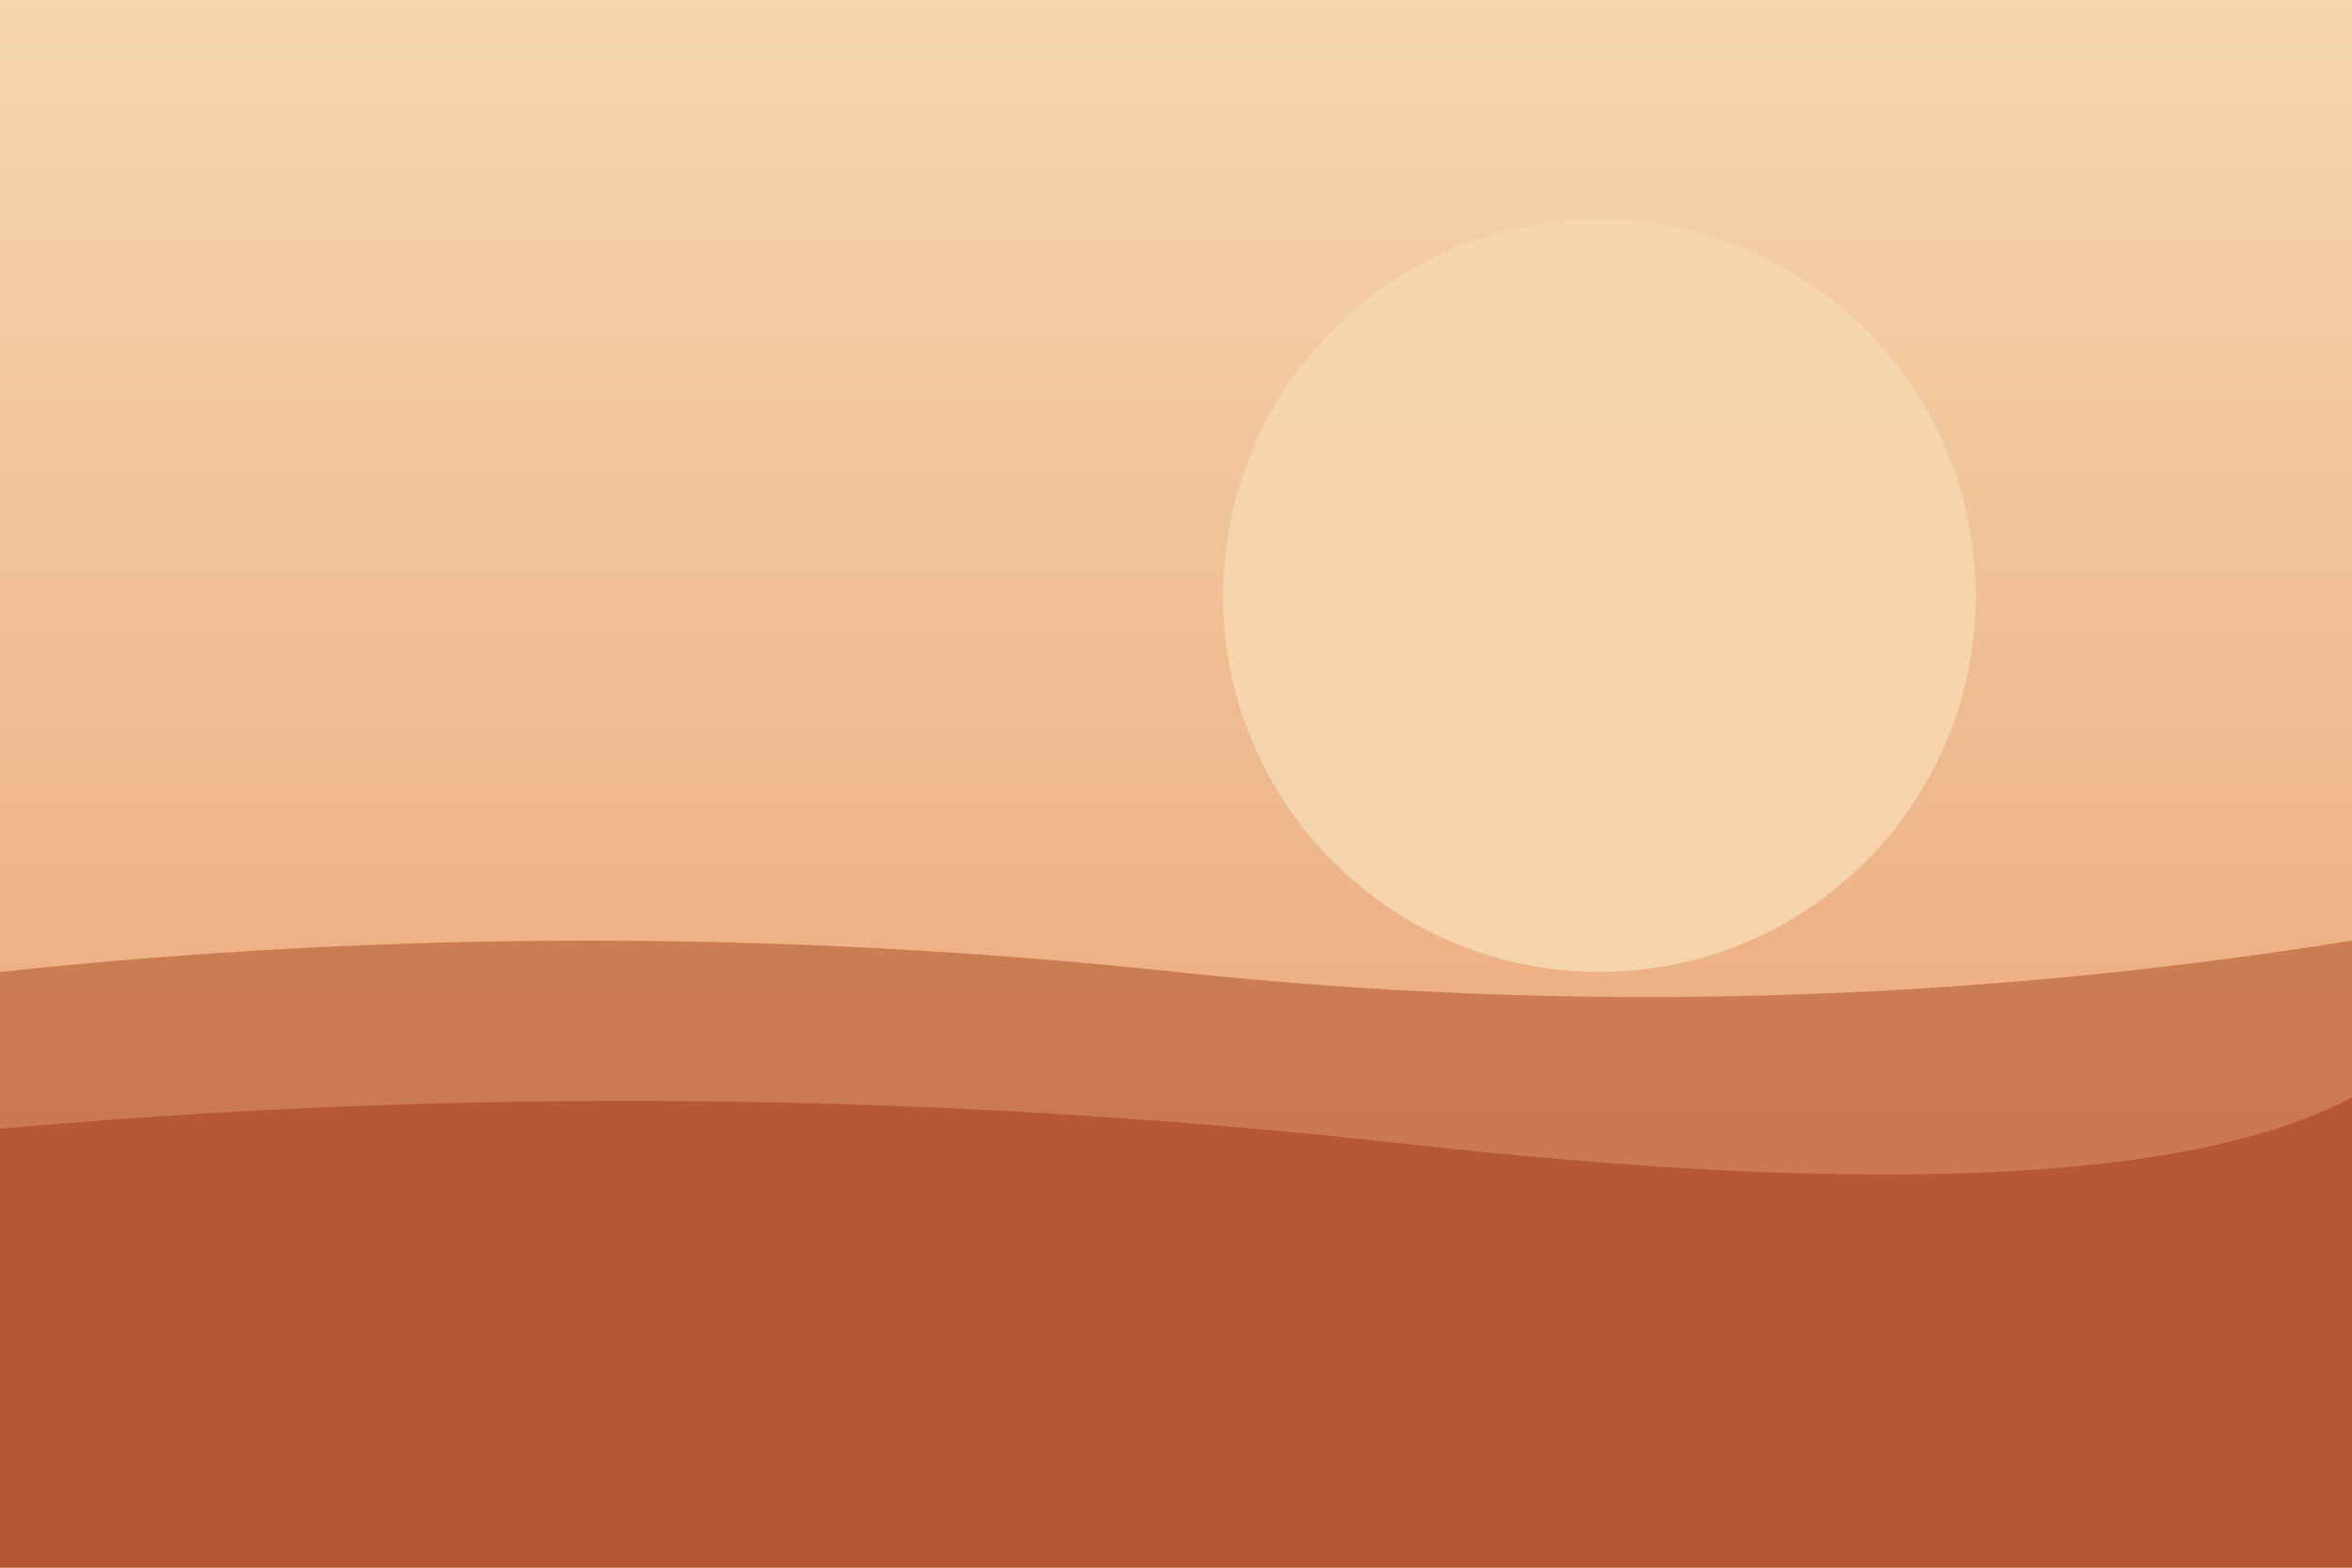
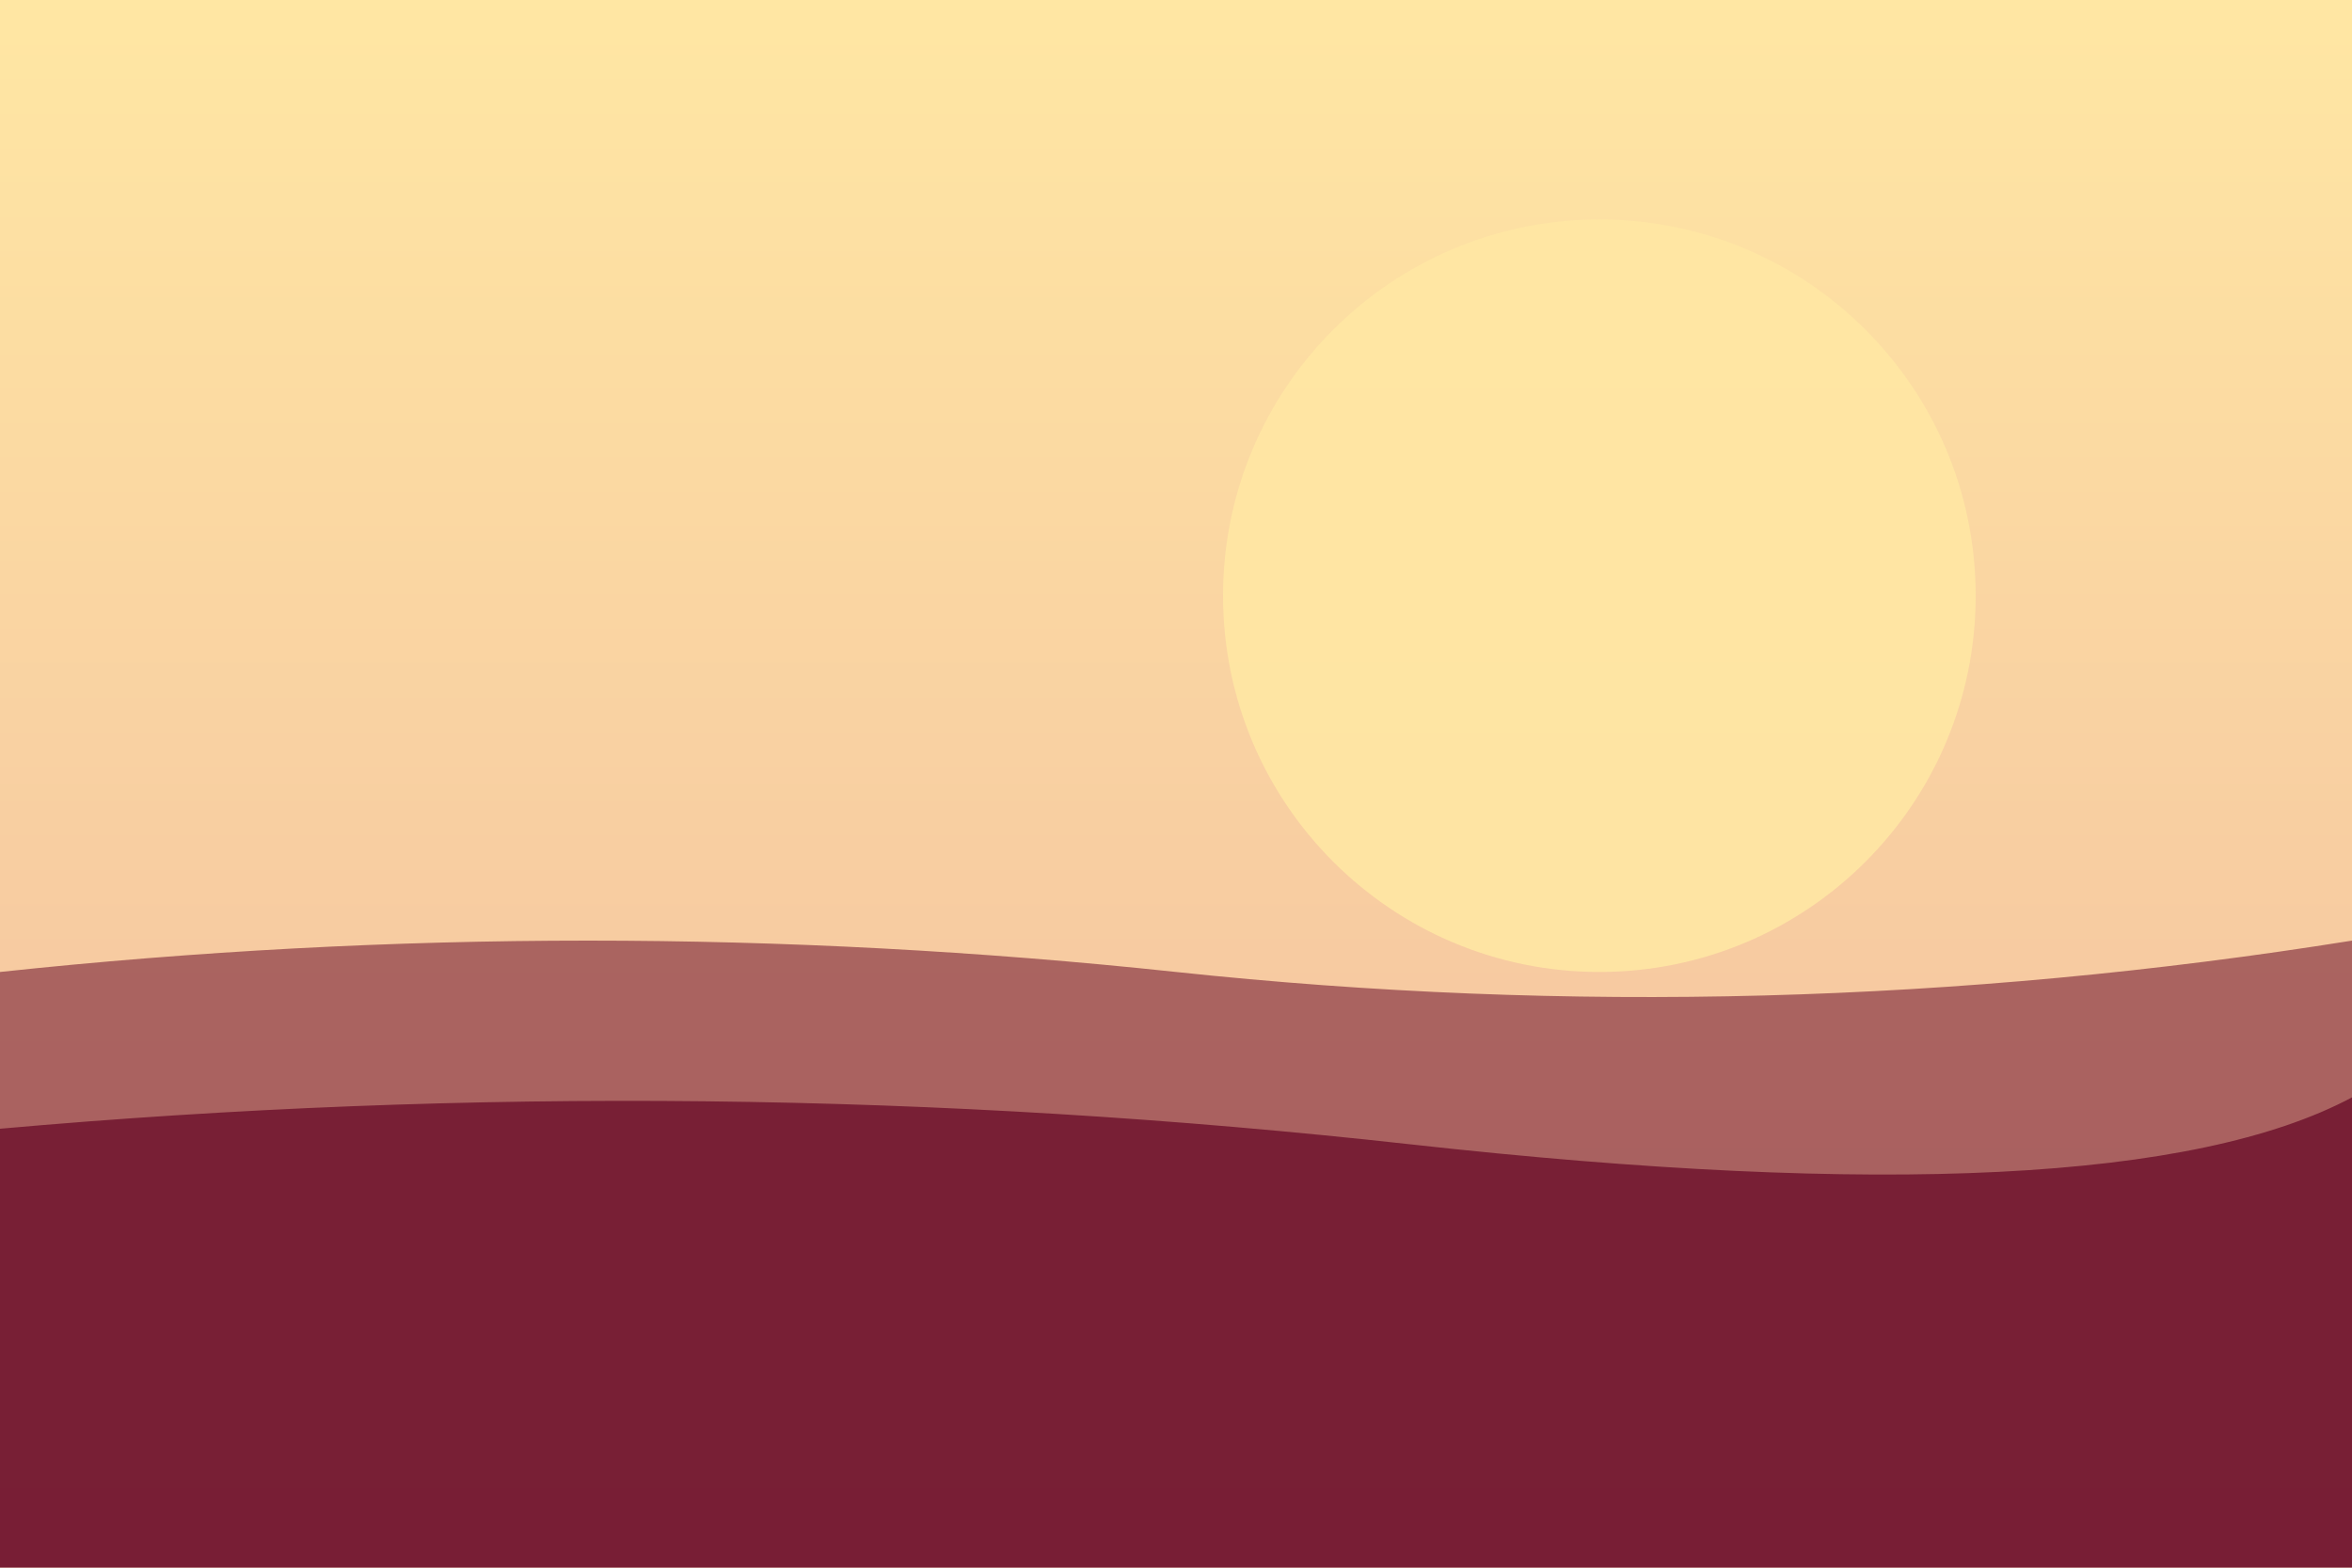
<svg xmlns="http://www.w3.org/2000/svg" viewBox="0 0 1200 800" preserveAspectRatio="xMidYMid slice">
  <defs>
    <linearGradient id="g" x1="0" y1="0" x2="0" y2="1">
-       <stop offset="0" stop-color="#f6d7b0" />
-       <stop offset="1" stop-color="#e89a6b" />
+       <stop offset="0" stop-color="#ffe7a3" />
+       <stop offset="1" stop-color="#f2b9a0" />
    </linearGradient>
  </defs>
  <rect width="1200" height="800" fill="url(#g)" />
-   <circle cx="816" cy="304" r="192" fill="#f6d7b0" opacity=".9" />
-   <path d="M0 496 Q 300 464 600 496 T 1200 480 V 800 H 0Z" fill="#b0502a" opacity=".55" />
-   <path d="M0 576 Q 360 544 720 584 T 1200 560 V 800 H 0Z" fill="#b0502a" opacity=".8" />
+   <circle cx="816" cy="304" r="192" fill="#ffe7a3" opacity=".9" />
+   <path d="M0 496 Q 300 464 600 496 T 1200 480 V 800 H 0Z" fill="#6b0f2a" opacity=".55" />
+   <path d="M0 576 Q 360 544 720 584 T 1200 560 V 800 H 0Z" fill="#6b0f2a" opacity=".8" />
</svg>
